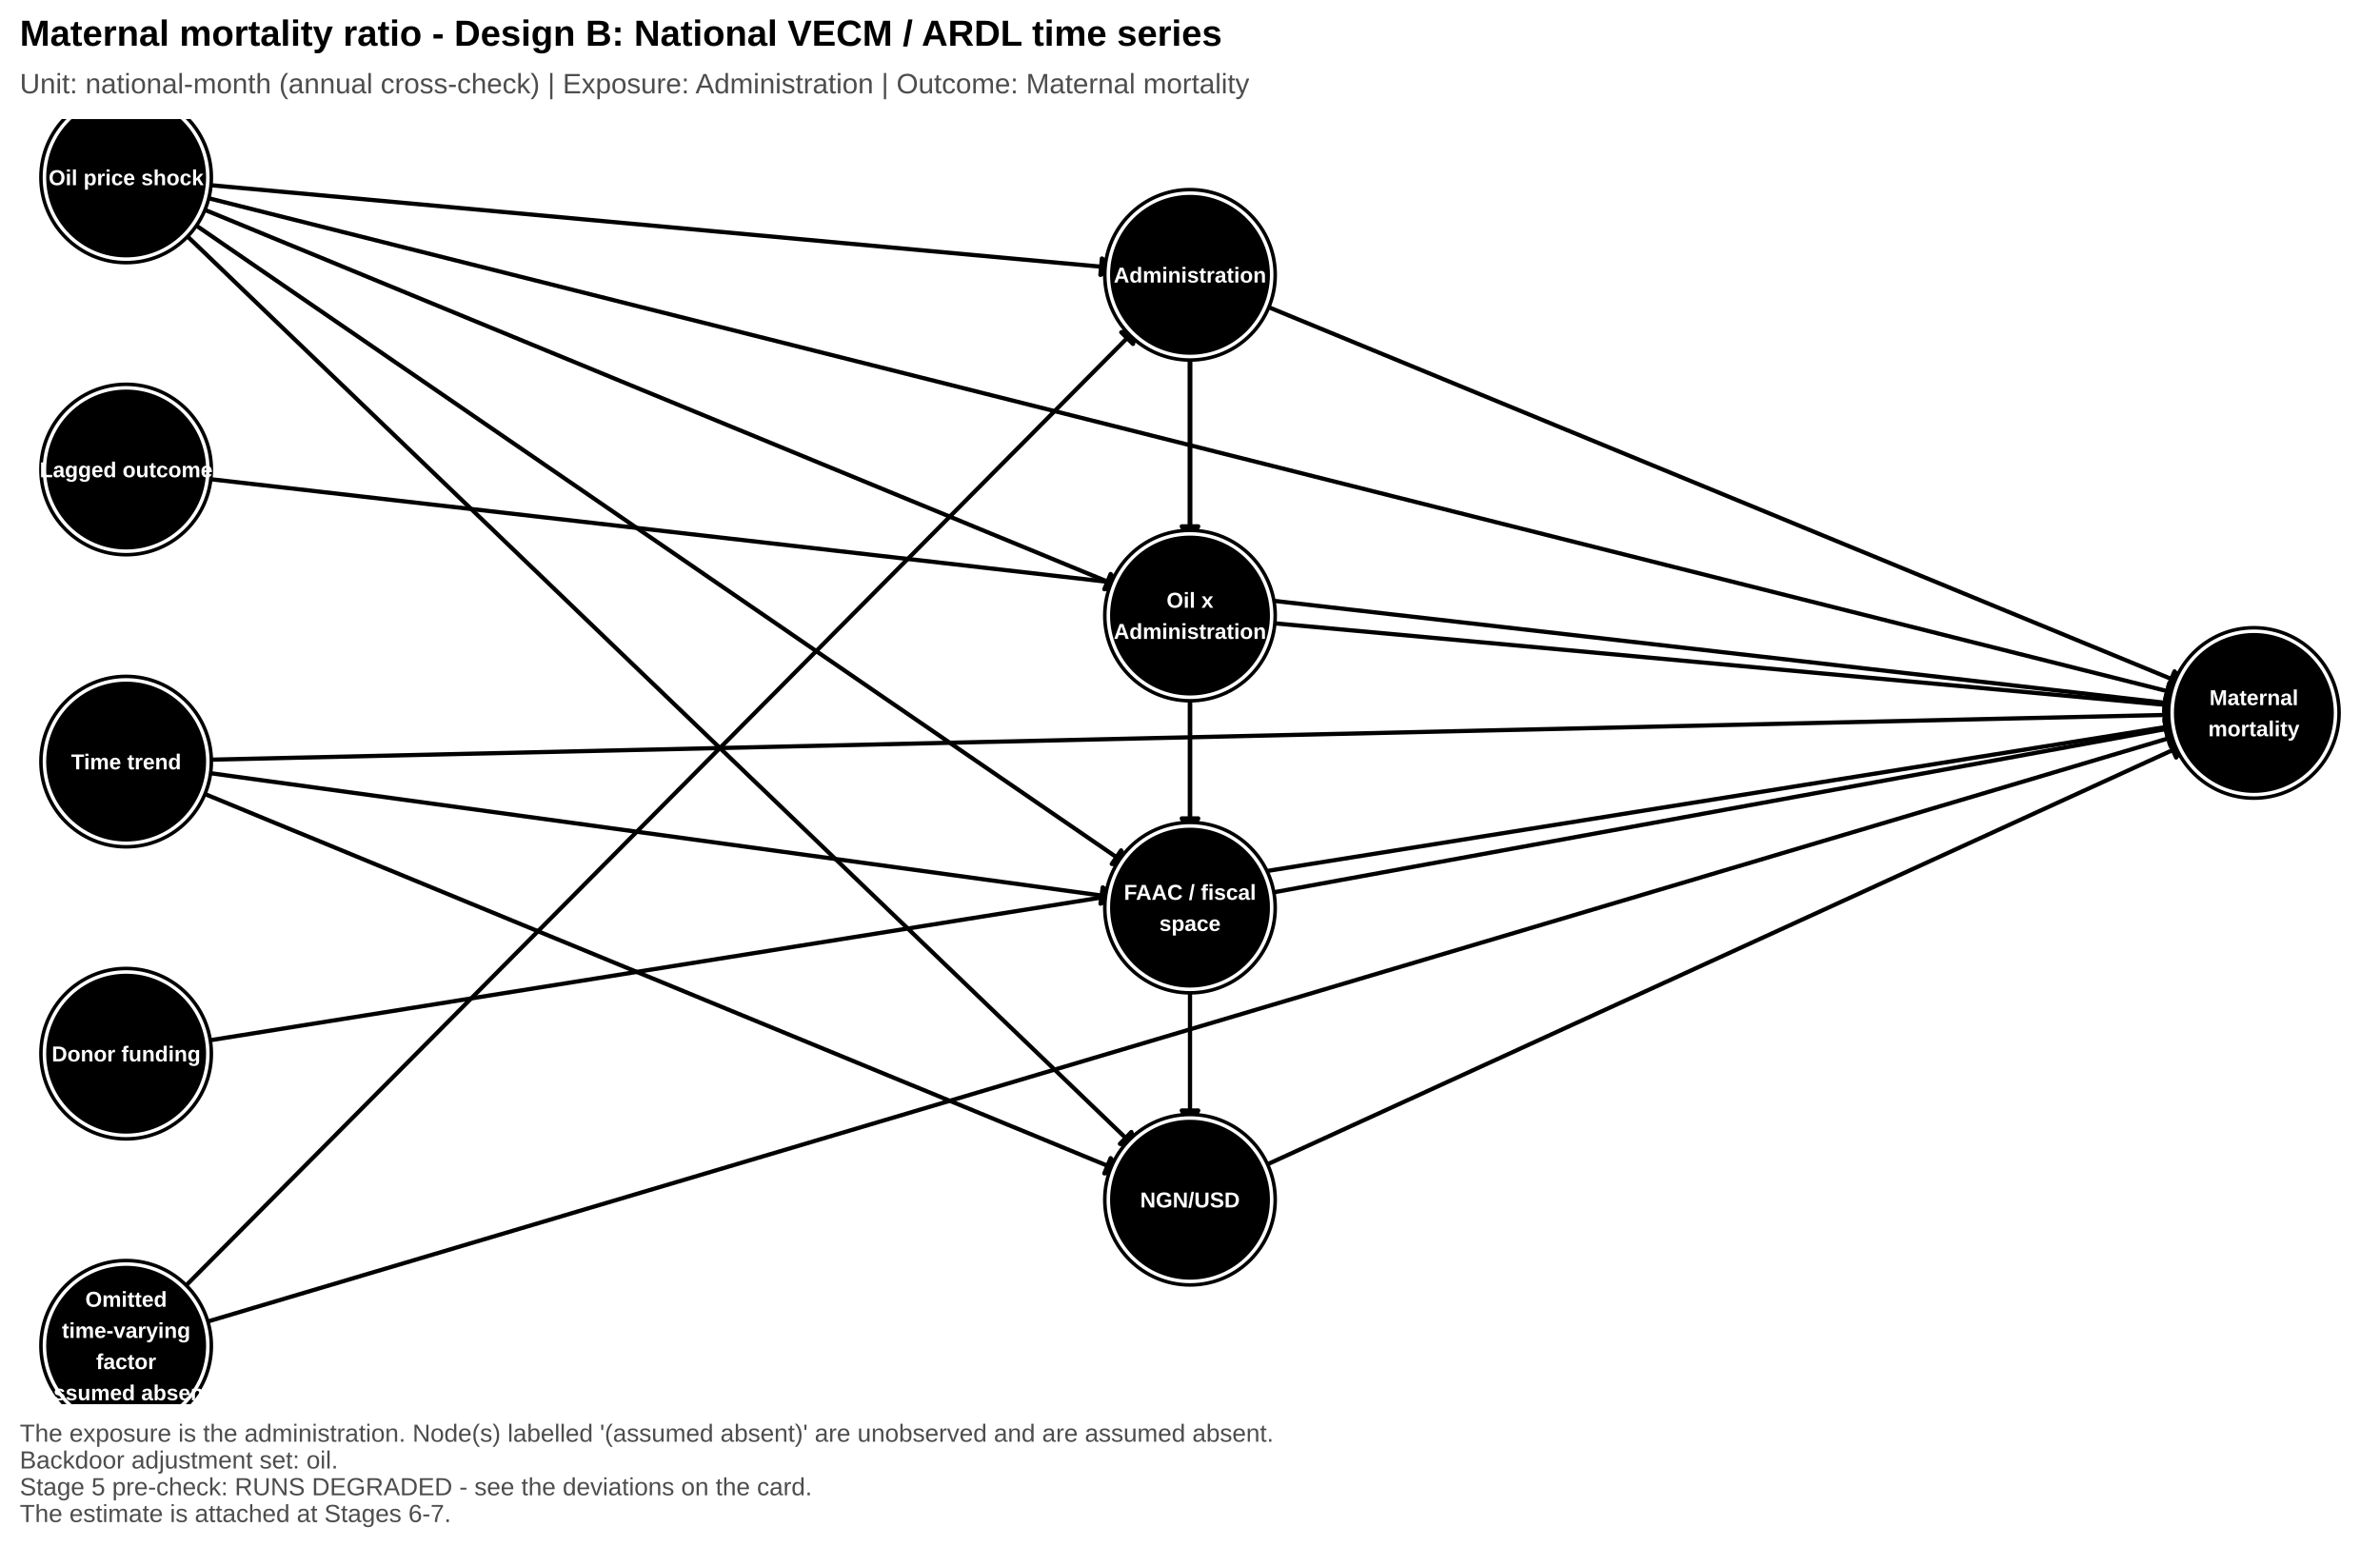
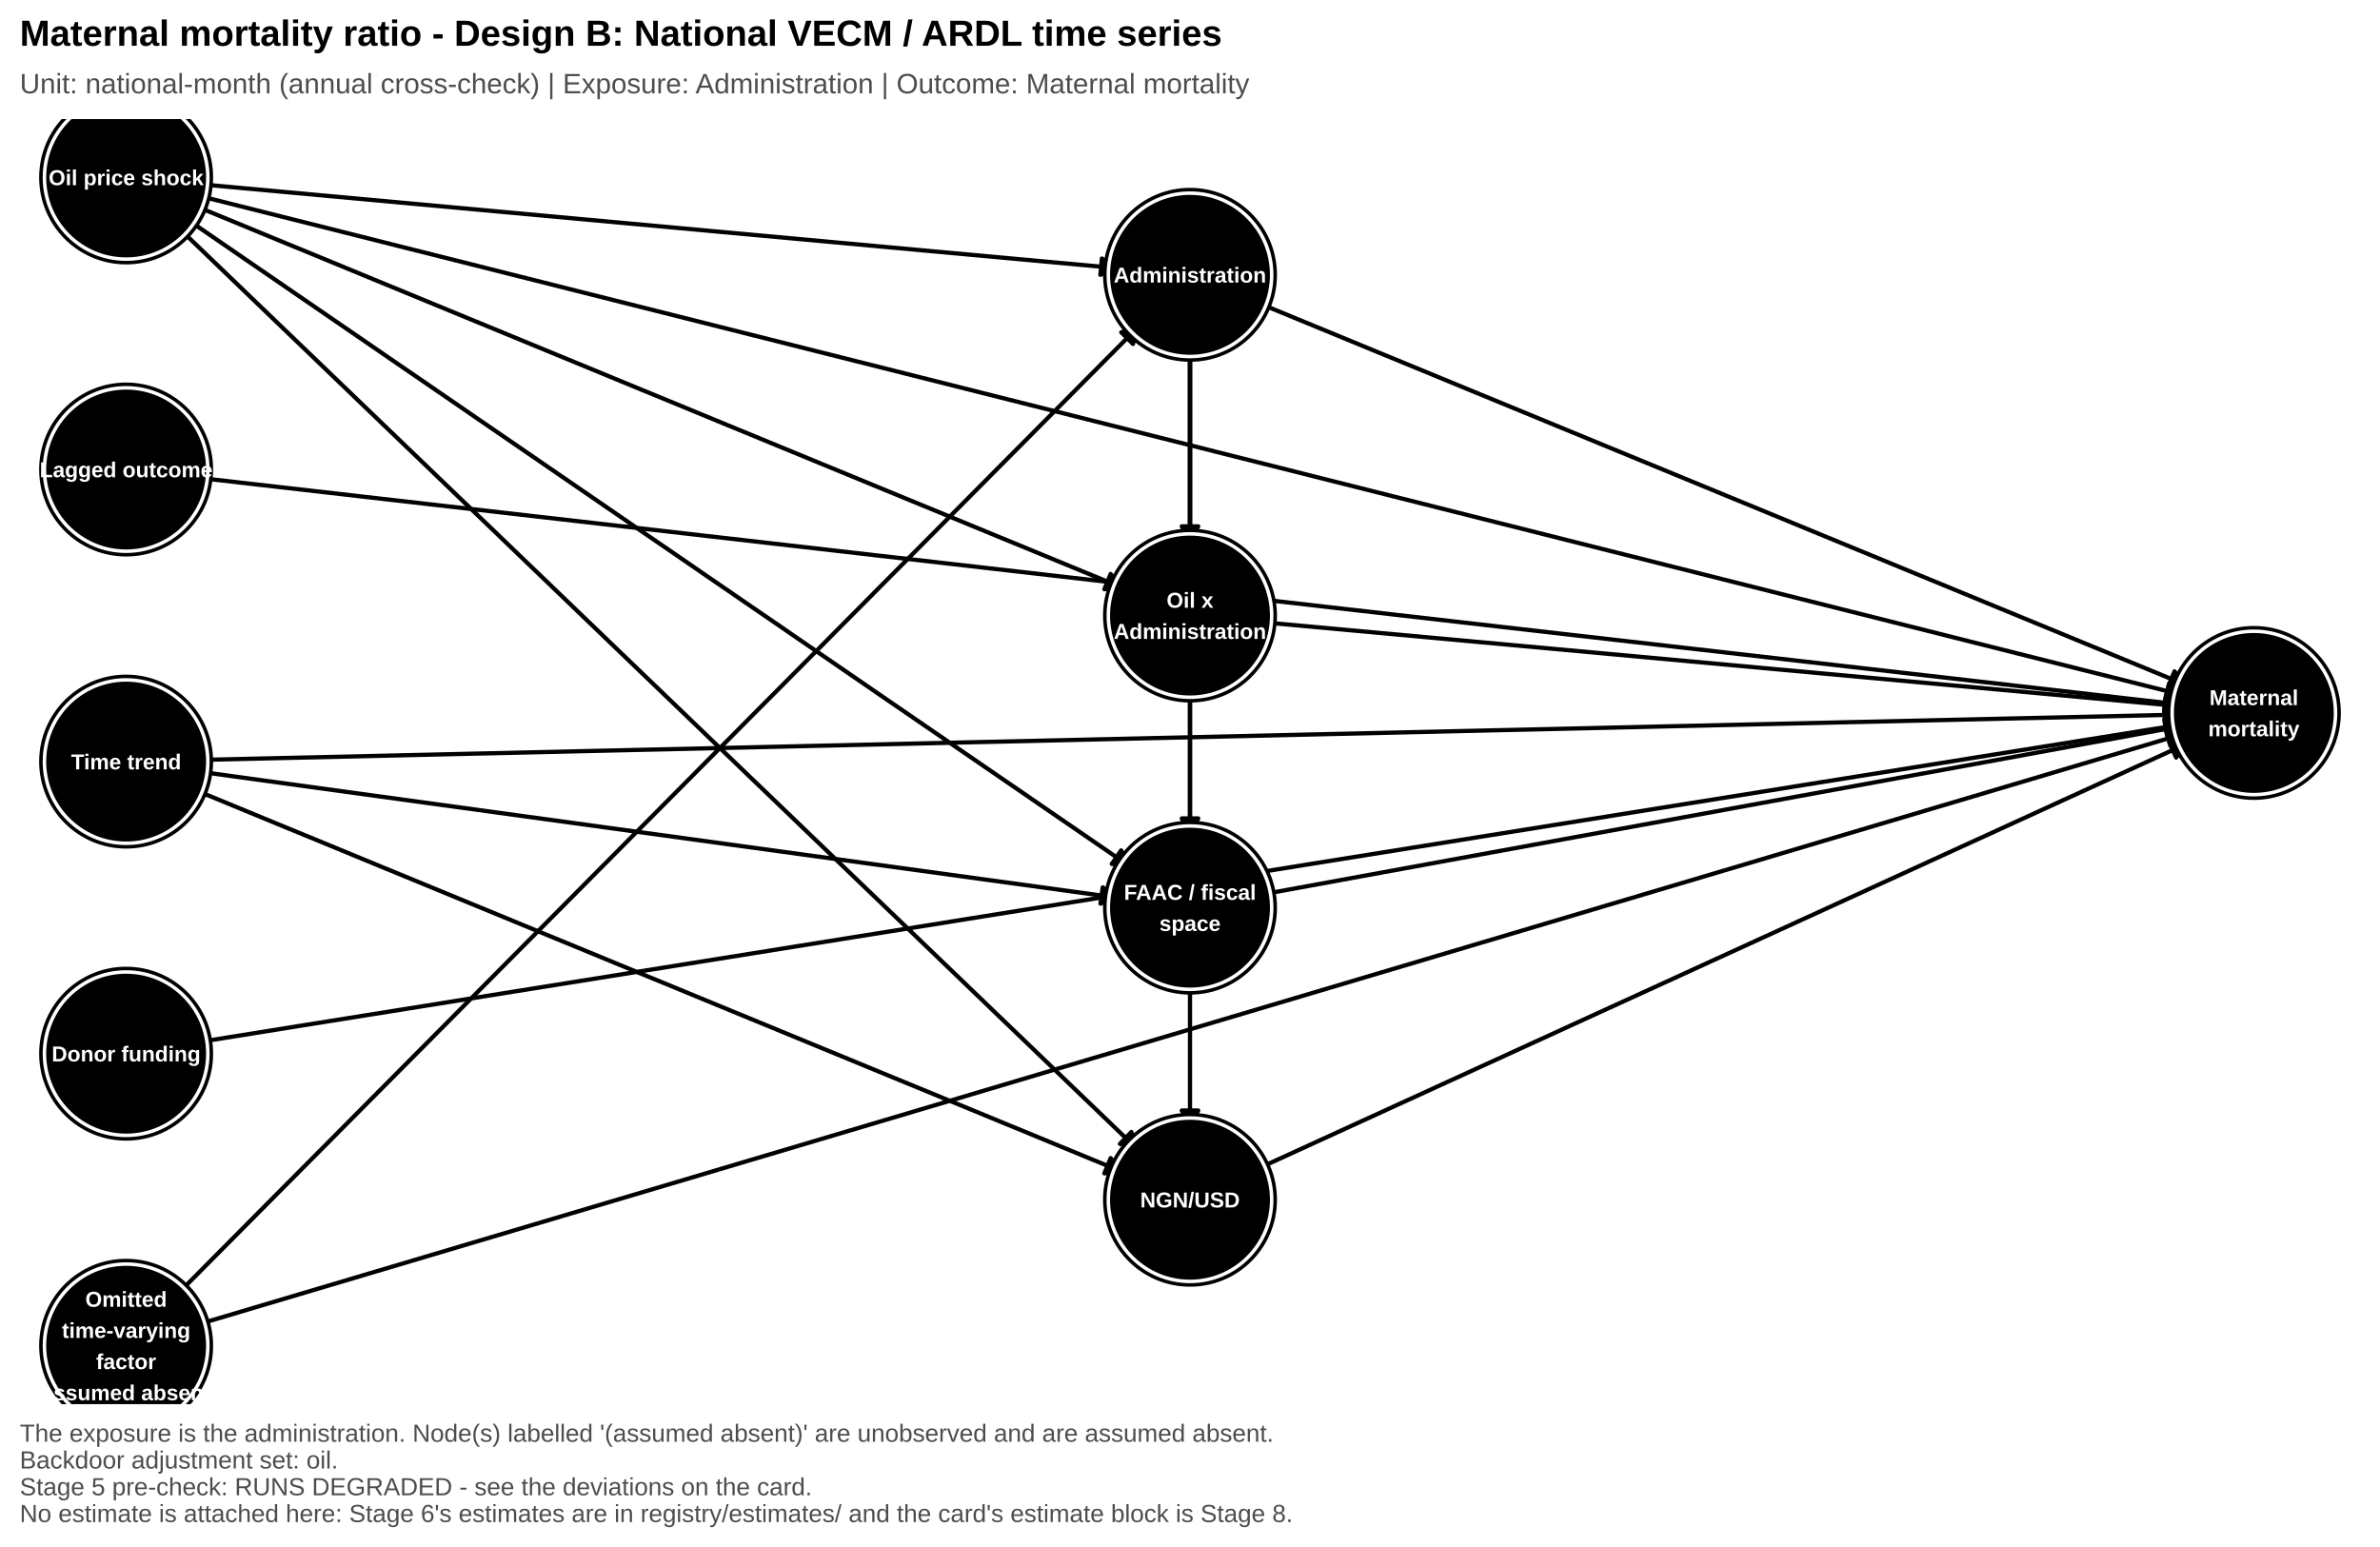
<svg xmlns="http://www.w3.org/2000/svg" width="720.00pt" height="468.00pt" viewBox="0 0 720.00 468.00">
  <g class="svglite">
    <defs>
      <style type="text/css">
    .svglite line, .svglite polyline, .svglite polygon, .svglite path, .svglite rect, .svglite circle {
      fill: none;
      stroke: #000000;
      stroke-linecap: round;
      stroke-linejoin: round;
      stroke-miterlimit: 10.00;
    }
    .svglite text {
      white-space: pre;
    }
    .svglite g.glyphgroup path {
      fill: inherit;
      stroke: none;
    }
  </style>
    </defs>
    <rect width="100%" height="100%" style="stroke: none; fill: #FFFFFF;" />
    <defs>
      <clipPath id="cpMC4wMHw3MjAuMDB8MC4wMHw0NjguMDA=">
        <rect x="0.00" y="0.00" width="720.00" height="468.00" />
      </clipPath>
    </defs>
    <g clip-path="url(#cpMC4wMHw3MjAuMDB8MC4wMHw0NjguMDA=)">
      <rect x="0.00" y="-0" width="720.00" height="468.00" style="stroke-width: 1.16; stroke: none; fill: #FFFFFF;" />
    </g>
    <defs>
      <clipPath id="cpNS45OHw3MTQuMDJ8MzYuMDF8NDI0Ljgw">
        <rect x="5.98" y="36.01" width="708.04" height="388.78" />
      </clipPath>
    </defs>
    <g clip-path="url(#cpNS45OHw3MTQuMDJ8MzYuMDF8NDI0Ljgw)">
      <polyline points="380.97,91.77 382.76,92.51 386.01,93.85 389.26,95.19 392.51,96.53 395.76,97.86 399.01,99.20 402.26,100.54 405.51,101.88 408.76,103.22 412.01,104.56 415.27,105.90 418.52,107.24 421.77,108.57 425.02,109.91 428.27,111.25 431.52,112.59 434.77,113.93 438.02,115.27 441.27,116.61 444.52,117.95 447.77,119.28 451.03,120.62 454.28,121.96 457.53,123.30 460.78,124.64 464.03,125.98 467.28,127.32 470.53,128.66 473.78,130.00 477.03,131.33 480.28,132.67 483.53,134.01 486.78,135.35 490.04,136.69 493.29,138.03 496.54,139.37 499.79,140.71 503.04,142.04 506.29,143.38 509.54,144.72 512.79,146.06 516.04,147.40 519.29,148.74 522.54,150.08 525.80,151.42 529.05,152.75 532.30,154.09 535.55,155.43 538.80,156.77 542.05,158.11 545.30,159.45 548.55,160.79 551.80,162.13 555.05,163.46 558.30,164.80 561.56,166.14 564.81,167.48 568.06,168.82 571.31,170.16 574.56,171.50 577.81,172.84 581.06,174.18 584.31,175.51 587.56,176.85 590.81,178.19 594.06,179.53 597.32,180.87 600.57,182.21 603.82,183.55 607.07,184.89 610.32,186.22 613.57,187.56 616.82,188.90 620.07,190.24 623.32,191.58 626.57,192.92 629.82,194.26 633.08,195.60 636.33,196.93 639.58,198.27 642.83,199.61 646.08,200.95 649.33,202.29 652.58,203.63 655.83,204.97 659.08,206.31 660.87,207.04 " style="stroke-width: 1.28; stroke-linecap: butt;" />
      <polygon points="655.93,207.70 660.87,207.04 657.83,203.10 " style="stroke-width: 1.28; stroke-linecap: butt; fill: #000000;" />
      <polyline points="360.00,105.81 360.00,106.34 360.00,108.28 360.00,110.21 360.00,112.14 360.00,114.08 360.00,116.01 360.00,117.95 360.00,119.88 360.00,121.81 360.00,123.75 360.00,125.68 360.00,127.62 360.00,129.55 360.00,131.48 360.00,133.42 360.00,135.35 360.00,137.28 360.00,139.22 360.00,141.15 360.00,143.09 360.00,145.02 360.00,146.95 360.00,148.89 360.00,150.82 360.00,152.75 360.00,154.69 360.00,156.62 360.00,158.56 360.00,160.49 360.00,162.42 360.00,164.36 360.00,166.29 360.00,168.22 360.00,170.16 360.00,172.09 360.00,174.03 360.00,175.96 360.00,177.89 360.00,179.83 360.00,181.76 360.00,183.70 360.00,185.63 360.00,187.56 360.00,189.50 360.00,191.43 360.00,193.36 360.00,195.30 360.00,197.23 360.00,199.17 360.00,201.10 360.00,203.03 360.00,204.97 360.00,206.90 360.00,208.83 360.00,210.77 360.00,212.70 360.00,214.64 360.00,216.57 360.00,218.50 360.00,220.44 360.00,222.37 360.00,224.31 360.00,226.24 360.00,228.17 360.00,230.11 360.00,232.04 360.00,233.97 360.00,235.91 360.00,237.84 360.00,239.78 360.00,241.71 360.00,243.64 360.00,245.58 360.00,247.51 360.00,249.44 360.00,251.38 360.00,251.91 " style="stroke-width: 1.28; stroke-linecap: butt;" />
      <polygon points="357.51,247.59 360.00,251.91 362.49,247.59 " style="stroke-width: 1.28; stroke-linecap: butt; fill: #000000;" />
      <polyline points="360.00,105.81 360.00,108.57 360.00,111.40 360.00,114.23 360.00,117.05 360.00,119.88 360.00,122.71 360.00,125.53 360.00,128.36 360.00,131.19 360.00,134.01 360.00,136.84 360.00,139.66 360.00,142.49 360.00,145.32 360.00,148.14 360.00,150.97 360.00,153.80 360.00,156.62 360.00,159.45 360.00,162.27 360.00,165.10 360.00,167.93 360.00,170.75 360.00,173.58 360.00,176.41 360.00,179.23 360.00,182.06 360.00,184.89 360.00,187.71 360.00,190.54 360.00,193.36 360.00,196.19 360.00,199.02 360.00,201.84 360.00,204.67 360.00,207.50 360.00,210.32 360.00,213.15 360.00,215.98 360.00,218.80 360.00,221.63 360.00,224.45 360.00,227.28 360.00,230.11 360.00,232.93 360.00,235.76 360.00,238.59 360.00,241.41 360.00,244.24 360.00,247.06 360.00,249.89 360.00,252.72 360.00,255.54 360.00,258.37 360.00,261.20 360.00,264.02 360.00,266.85 360.00,269.68 360.00,272.50 360.00,275.33 360.00,278.15 360.00,280.98 360.00,283.81 360.00,286.63 360.00,289.46 360.00,292.29 360.00,295.11 360.00,297.94 360.00,300.77 360.00,303.59 360.00,306.42 360.00,309.24 360.00,312.07 360.00,314.90 360.00,317.72 360.00,320.55 360.00,323.38 360.00,326.20 360.00,329.03 360.00,331.85 360.00,334.68 360.00,337.51 360.00,340.27 " style="stroke-width: 1.28; stroke-linecap: butt;" />
      <polygon points="357.51,335.95 360.00,340.27 362.49,335.95 " style="stroke-width: 1.28; stroke-linecap: butt; fill: #000000;" />
      <polyline points="360.00,105.81 360.00,106.05 360.00,107.09 360.00,108.13 360.00,109.17 360.00,110.21 360.00,111.25 360.00,112.29 360.00,113.33 360.00,114.38 360.00,115.42 360.00,116.46 360.00,117.50 360.00,118.54 360.00,119.58 360.00,120.62 360.00,121.66 360.00,122.71 360.00,123.75 360.00,124.79 360.00,125.83 360.00,126.87 360.00,127.91 360.00,128.95 360.00,130.00 360.00,131.04 360.00,132.08 360.00,133.12 360.00,134.16 360.00,135.20 360.00,136.24 360.00,137.28 360.00,138.33 360.00,139.37 360.00,140.41 360.00,141.45 360.00,142.49 360.00,143.53 360.00,144.57 360.00,145.61 360.00,146.66 360.00,147.70 360.00,148.74 360.00,149.78 360.00,150.82 360.00,151.86 360.00,152.90 360.00,153.94 360.00,154.99 360.00,156.03 360.00,157.07 360.00,158.11 360.00,159.15 360.00,160.19 360.00,161.23 360.00,162.27 360.00,163.32 360.00,163.55 " style="stroke-width: 1.28; stroke-linecap: butt;" />
      <polygon points="357.51,159.23 360.00,163.55 362.49,159.23 " style="stroke-width: 1.28; stroke-linecap: butt; fill: #000000;" />
      <polyline points="60.55,315.18 64.17,314.60 70.67,313.56 77.17,312.52 83.67,311.48 90.18,310.43 96.68,309.39 103.18,308.35 109.68,307.31 116.18,306.27 122.68,305.23 129.19,304.19 135.69,303.15 142.19,302.10 148.69,301.06 155.19,300.02 161.70,298.98 168.20,297.94 174.70,296.90 181.20,295.86 187.70,294.82 194.20,293.77 200.71,292.73 207.21,291.69 213.71,290.65 220.21,289.61 226.71,288.57 233.22,287.53 239.72,286.48 246.22,285.44 252.72,284.40 259.22,283.36 265.72,282.32 272.23,281.28 278.73,280.24 285.23,279.20 291.73,278.15 298.23,277.11 304.73,276.07 311.24,275.03 317.74,273.99 324.24,272.95 330.74,271.91 337.24,270.87 343.75,269.82 350.25,268.78 356.75,267.74 363.25,266.70 369.75,265.66 376.25,264.62 382.76,263.58 389.26,262.54 395.76,261.49 402.26,260.45 408.76,259.41 415.27,258.37 421.77,257.33 428.27,256.29 434.77,255.25 441.27,254.21 447.77,253.16 454.28,252.12 460.78,251.08 467.28,250.04 473.78,249.00 480.28,247.96 486.78,246.92 493.29,245.87 499.79,244.83 506.29,243.79 512.79,242.75 519.29,241.71 525.80,240.67 532.30,239.63 538.80,238.59 545.30,237.54 551.80,236.50 558.30,235.46 564.81,234.42 571.31,233.38 577.81,232.34 584.31,231.30 590.81,230.26 597.32,229.21 603.82,228.17 610.32,227.13 616.82,226.09 623.32,225.05 629.82,224.01 636.33,222.97 642.83,221.93 649.33,220.88 655.83,219.84 659.45,219.26 " style="stroke-width: 1.28; stroke-linecap: butt;" />
      <polygon points="655.58,222.41 659.45,219.26 654.79,217.49 " style="stroke-width: 1.28; stroke-linecap: butt; fill: #000000;" />
      <polyline points="382.31,270.50 382.76,270.42 386.01,269.82 389.26,269.23 392.51,268.63 395.76,268.04 399.01,267.44 402.26,266.85 405.51,266.25 408.76,265.66 412.01,265.06 415.27,264.47 418.52,263.87 421.77,263.28 425.02,262.68 428.27,262.09 431.52,261.49 434.77,260.90 438.02,260.30 441.27,259.71 444.52,259.11 447.77,258.52 451.03,257.92 454.28,257.33 457.53,256.73 460.78,256.14 464.03,255.54 467.28,254.95 470.53,254.35 473.78,253.76 477.03,253.16 480.28,252.57 483.53,251.97 486.78,251.38 490.04,250.78 493.29,250.19 496.54,249.59 499.79,249.00 503.04,248.40 506.29,247.81 509.54,247.21 512.79,246.62 516.04,246.02 519.29,245.43 522.54,244.83 525.80,244.24 529.05,243.64 532.30,243.05 535.55,242.45 538.80,241.86 542.05,241.26 545.30,240.67 548.55,240.07 551.80,239.48 555.05,238.88 558.30,238.29 561.56,237.69 564.81,237.10 568.06,236.50 571.31,235.91 574.56,235.31 577.81,234.72 581.06,234.12 584.31,233.53 587.56,232.93 590.81,232.34 594.06,231.74 597.32,231.15 600.57,230.55 603.82,229.96 607.07,229.36 610.32,228.77 613.57,228.17 616.82,227.58 620.07,226.98 623.32,226.39 626.57,225.79 629.82,225.20 633.08,224.60 636.33,224.01 639.58,223.41 642.83,222.82 646.08,222.22 649.33,221.63 652.58,221.03 655.83,220.44 659.08,219.84 659.53,219.76 " style="stroke-width: 1.28; stroke-linecap: butt;" />
      <polygon points="655.74,222.99 659.53,219.76 654.84,218.09 " style="stroke-width: 1.28; stroke-linecap: butt; fill: #000000;" />
      <polyline points="380.62,353.51 382.76,352.53 386.01,351.04 389.26,349.56 392.51,348.07 395.76,346.58 399.01,345.09 402.26,343.61 405.51,342.12 408.76,340.63 412.01,339.14 415.27,337.66 418.52,336.17 421.77,334.68 425.02,333.19 428.27,331.71 431.52,330.22 434.77,328.73 438.02,327.24 441.27,325.76 444.52,324.27 447.77,322.78 451.03,321.29 454.28,319.81 457.53,318.32 460.78,316.83 464.03,315.34 467.28,313.86 470.53,312.37 473.78,310.88 477.03,309.39 480.28,307.91 483.53,306.42 486.78,304.93 490.04,303.44 493.29,301.96 496.54,300.47 499.79,298.98 503.04,297.49 506.29,296.01 509.54,294.52 512.79,293.03 516.04,291.54 519.29,290.05 522.54,288.57 525.80,287.08 529.05,285.59 532.30,284.10 535.55,282.62 538.80,281.13 542.05,279.64 545.30,278.15 548.55,276.67 551.80,275.18 555.05,273.69 558.30,272.20 561.56,270.72 564.81,269.23 568.06,267.74 571.31,266.25 574.56,264.77 577.81,263.28 581.06,261.79 584.31,260.30 587.56,258.82 590.81,257.33 594.06,255.84 597.32,254.35 600.57,252.87 603.82,251.38 607.07,249.89 610.32,248.40 613.57,246.92 616.82,245.43 620.07,243.94 623.32,242.45 626.57,240.97 629.82,239.48 633.08,237.99 636.33,236.50 639.58,235.02 642.83,233.53 646.08,232.04 649.33,230.55 652.58,229.07 655.83,227.58 659.08,226.09 661.22,225.11 " style="stroke-width: 1.28; stroke-linecap: butt;" />
      <polygon points="658.33,229.17 661.22,225.11 656.26,224.64 " style="stroke-width: 1.28; stroke-linecap: butt; fill: #000000;" />
      <polyline points="60.69,144.62 64.17,145.02 70.67,145.76 77.17,146.51 83.67,147.25 90.18,147.99 96.68,148.74 103.18,149.48 109.68,150.23 116.18,150.97 122.68,151.71 129.19,152.46 135.69,153.20 142.19,153.94 148.69,154.69 155.19,155.43 161.70,156.18 168.20,156.92 174.70,157.66 181.20,158.41 187.70,159.15 194.20,159.89 200.71,160.64 207.21,161.38 213.71,162.13 220.21,162.87 226.71,163.61 233.22,164.36 239.72,165.10 246.22,165.84 252.72,166.59 259.22,167.33 265.72,168.08 272.23,168.82 278.73,169.56 285.23,170.31 291.73,171.05 298.23,171.80 304.73,172.54 311.24,173.28 317.74,174.03 324.24,174.77 330.74,175.51 337.24,176.26 343.75,177.00 350.25,177.75 356.75,178.49 363.25,179.23 369.75,179.98 376.25,180.72 382.76,181.46 389.26,182.21 395.76,182.95 402.26,183.70 408.76,184.44 415.27,185.18 421.77,185.93 428.27,186.67 434.77,187.41 441.27,188.16 447.77,188.90 454.28,189.65 460.78,190.39 467.28,191.13 473.78,191.88 480.28,192.62 486.78,193.36 493.29,194.11 499.79,194.85 506.29,195.60 512.79,196.34 519.29,197.08 525.80,197.83 532.30,198.57 538.80,199.31 545.30,200.06 551.80,200.80 558.30,201.55 564.81,202.29 571.31,203.03 577.81,203.78 584.31,204.52 590.81,205.26 597.32,206.01 603.82,206.75 610.32,207.50 616.82,208.24 623.32,208.98 629.82,209.73 636.33,210.47 642.83,211.22 649.33,211.96 655.83,212.70 659.31,213.10 " style="stroke-width: 1.28; stroke-linecap: butt;" />
      <polygon points="654.74,215.08 659.31,213.10 655.31,210.14 " style="stroke-width: 1.28; stroke-linecap: butt; fill: #000000;" />
      <polyline points="60.15,59.22 64.17,60.23 70.67,61.87 77.17,63.50 83.67,65.14 90.18,66.77 96.68,68.41 103.18,70.05 109.68,71.68 116.18,73.32 122.68,74.96 129.19,76.59 135.69,78.23 142.19,79.86 148.69,81.50 155.19,83.14 161.70,84.77 168.20,86.41 174.70,88.05 181.20,89.68 187.70,91.32 194.20,92.96 200.71,94.59 207.21,96.23 213.71,97.86 220.21,99.50 226.71,101.14 233.22,102.77 239.72,104.41 246.22,106.05 252.72,107.68 259.22,109.32 265.72,110.95 272.23,112.59 278.73,114.23 285.23,115.86 291.73,117.50 298.23,119.14 304.73,120.77 311.24,122.41 317.74,124.04 324.24,125.68 330.74,127.32 337.24,128.95 343.75,130.59 350.25,132.23 356.75,133.86 363.25,135.50 369.75,137.14 376.25,138.77 382.76,140.41 389.26,142.04 395.76,143.68 402.26,145.32 408.76,146.95 415.27,148.59 421.77,150.23 428.27,151.86 434.77,153.50 441.27,155.13 447.77,156.77 454.28,158.41 460.78,160.04 467.28,161.68 473.78,163.32 480.28,164.95 486.78,166.59 493.29,168.22 499.79,169.86 506.29,171.50 512.79,173.13 519.29,174.77 525.80,176.41 532.30,178.04 538.80,179.68 545.30,181.32 551.80,182.95 558.30,184.59 564.81,186.22 571.31,187.86 577.81,189.50 584.31,191.13 590.81,192.77 597.32,194.41 603.82,196.04 610.32,197.68 616.82,199.31 623.32,200.95 629.82,202.59 636.33,204.22 642.83,205.86 649.33,207.50 655.83,209.13 659.85,210.14 " style="stroke-width: 1.28; stroke-linecap: butt;" />
      <polygon points="655.06,211.51 659.85,210.14 656.27,206.67 " style="stroke-width: 1.28; stroke-linecap: butt; fill: #000000;" />
      <polyline points="60.74,55.75 60.92,55.77 64.17,56.06 67.42,56.36 70.67,56.66 73.92,56.96 77.17,57.25 80.42,57.55 83.67,57.85 86.92,58.15 90.18,58.44 93.43,58.74 96.68,59.04 99.93,59.34 103.18,59.63 106.43,59.93 109.68,60.23 112.93,60.53 116.18,60.82 119.43,61.12 122.68,61.42 125.94,61.72 129.19,62.01 132.44,62.31 135.69,62.61 138.94,62.91 142.19,63.20 145.44,63.50 148.69,63.80 151.94,64.10 155.19,64.39 158.44,64.69 161.70,64.99 164.95,65.29 168.20,65.58 171.45,65.88 174.70,66.18 177.95,66.48 181.20,66.77 184.45,67.07 187.70,67.37 190.95,67.67 194.20,67.96 197.46,68.26 200.71,68.56 203.96,68.86 207.21,69.15 210.46,69.45 213.71,69.75 216.96,70.05 220.21,70.34 223.46,70.64 226.71,70.94 229.96,71.24 233.22,71.53 236.47,71.83 239.72,72.13 242.97,72.43 246.22,72.72 249.47,73.02 252.72,73.32 255.97,73.62 259.22,73.91 262.47,74.21 265.72,74.51 268.97,74.81 272.23,75.10 275.48,75.40 278.73,75.70 281.98,76.00 285.23,76.29 288.48,76.59 291.73,76.89 294.98,77.19 298.23,77.48 301.48,77.78 304.73,78.08 307.99,78.38 311.24,78.67 314.49,78.97 317.74,79.27 320.99,79.57 324.24,79.86 327.49,80.16 330.74,80.46 333.99,80.76 337.24,81.05 337.42,81.07 " style="stroke-width: 1.28; stroke-linecap: butt;" />
      <polygon points="332.89,83.16 337.42,81.07 333.35,78.20 " style="stroke-width: 1.28; stroke-linecap: butt; fill: #000000;" />
      <polyline points="56.86,66.52 57.67,67.07 60.92,69.30 64.17,71.53 67.42,73.77 70.67,76.00 73.92,78.23 77.17,80.46 80.42,82.69 83.67,84.92 86.92,87.15 90.18,89.39 93.43,91.62 96.68,93.85 99.93,96.08 103.18,98.31 106.43,100.54 109.68,102.77 112.93,105.00 116.18,107.24 119.43,109.47 122.68,111.70 125.94,113.93 129.19,116.16 132.44,118.39 135.69,120.62 138.94,122.85 142.19,125.09 145.44,127.32 148.69,129.55 151.94,131.78 155.19,134.01 158.44,136.24 161.70,138.47 164.95,140.71 168.20,142.94 171.45,145.17 174.70,147.40 177.95,149.63 181.20,151.86 184.45,154.09 187.70,156.32 190.95,158.56 194.20,160.79 197.46,163.02 200.71,165.25 203.96,167.48 207.21,169.71 210.46,171.94 213.71,174.18 216.96,176.41 220.21,178.64 223.46,180.87 226.71,183.10 229.96,185.33 233.22,187.56 236.47,189.79 239.72,192.03 242.97,194.26 246.22,196.49 249.47,198.72 252.72,200.95 255.97,203.18 259.22,205.41 262.47,207.64 265.72,209.88 268.97,212.11 272.23,214.34 275.48,216.57 278.73,218.80 281.98,221.03 285.23,223.26 288.48,225.50 291.73,227.73 294.98,229.96 298.23,232.19 301.48,234.42 304.73,236.65 307.99,238.88 311.24,241.11 314.49,243.35 317.74,245.58 320.99,247.81 324.24,250.04 327.49,252.27 330.74,254.50 333.99,256.73 337.24,258.97 340.49,261.20 341.30,261.75 " style="stroke-width: 1.28; stroke-linecap: butt;" />
      <polygon points="336.34,261.36 341.30,261.75 339.16,257.26 " style="stroke-width: 1.28; stroke-linecap: butt; fill: #000000;" />
      <polyline points="54.51,69.40 57.67,72.43 60.92,75.55 64.17,78.67 67.42,81.80 70.67,84.92 73.92,88.05 77.17,91.17 80.42,94.29 83.67,97.42 86.92,100.54 90.18,103.67 93.43,106.79 96.68,109.91 99.93,113.04 103.18,116.16 106.43,119.28 109.68,122.41 112.93,125.53 116.18,128.66 119.43,131.78 122.68,134.90 125.94,138.03 129.19,141.15 132.44,144.28 135.69,147.40 138.94,150.52 142.19,153.65 145.44,156.77 148.69,159.89 151.94,163.02 155.19,166.14 158.44,169.27 161.70,172.39 164.95,175.51 168.20,178.64 171.45,181.76 174.70,184.89 177.95,188.01 181.20,191.13 184.45,194.26 187.70,197.38 190.95,200.50 194.20,203.63 197.46,206.75 200.71,209.88 203.96,213.00 207.21,216.12 210.46,219.25 213.71,222.37 216.96,225.50 220.21,228.62 223.46,231.74 226.71,234.87 229.96,237.99 233.22,241.11 236.47,244.24 239.72,247.36 242.97,250.49 246.22,253.61 249.47,256.73 252.72,259.86 255.97,262.98 259.22,266.11 262.47,269.23 265.72,272.35 268.97,275.48 272.23,278.60 275.48,281.72 278.73,284.85 281.98,287.97 285.23,291.10 288.48,294.22 291.73,297.34 294.98,300.47 298.23,303.59 301.48,306.72 304.73,309.84 307.99,312.96 311.24,316.09 314.49,319.21 317.74,322.33 320.99,325.46 324.24,328.58 327.49,331.71 330.74,334.83 333.99,337.95 337.24,341.08 340.49,344.20 343.65,347.23 " style="stroke-width: 1.28; stroke-linecap: butt;" />
      <polygon points="338.81,346.04 343.65,347.23 342.26,342.45 " style="stroke-width: 1.28; stroke-linecap: butt; fill: #000000;" />
      <polyline points="59.13,62.32 60.92,63.06 64.17,64.39 67.42,65.73 70.67,67.07 73.92,68.41 77.17,69.75 80.42,71.09 83.67,72.43 86.92,73.77 90.18,75.10 93.43,76.44 96.68,77.78 99.93,79.12 103.18,80.46 106.43,81.80 109.68,83.14 112.93,84.48 116.18,85.81 119.43,87.15 122.68,88.49 125.94,89.83 129.19,91.17 132.44,92.51 135.69,93.85 138.94,95.19 142.19,96.53 145.44,97.86 148.69,99.20 151.94,100.54 155.19,101.88 158.44,103.22 161.70,104.56 164.95,105.90 168.20,107.24 171.45,108.57 174.70,109.91 177.95,111.25 181.20,112.59 184.45,113.93 187.70,115.27 190.95,116.61 194.20,117.95 197.46,119.28 200.71,120.62 203.96,121.96 207.21,123.30 210.46,124.64 213.71,125.98 216.96,127.32 220.21,128.66 223.46,130.00 226.71,131.33 229.96,132.67 233.22,134.01 236.47,135.35 239.72,136.69 242.97,138.03 246.22,139.37 249.47,140.71 252.72,142.04 255.97,143.38 259.22,144.72 262.47,146.06 265.72,147.40 268.97,148.74 272.23,150.08 275.48,151.42 278.73,152.75 281.98,154.09 285.23,155.43 288.48,156.77 291.73,158.11 294.98,159.45 298.23,160.79 301.48,162.13 304.73,163.46 307.99,164.80 311.24,166.14 314.49,167.48 317.74,168.82 320.99,170.16 324.24,171.50 327.49,172.84 330.74,174.18 333.99,175.51 337.24,176.85 339.03,177.59 " style="stroke-width: 1.28; stroke-linecap: butt;" />
      <polygon points="334.09,178.25 339.03,177.59 335.99,173.64 " style="stroke-width: 1.28; stroke-linecap: butt; fill: #000000;" />
      <polyline points="382.58,188.29 382.76,188.31 386.01,188.60 389.26,188.90 392.51,189.20 395.76,189.50 399.01,189.79 402.26,190.09 405.51,190.39 408.76,190.69 412.01,190.98 415.27,191.28 418.52,191.58 421.77,191.88 425.02,192.17 428.27,192.47 431.52,192.77 434.77,193.07 438.02,193.36 441.27,193.66 444.52,193.96 447.77,194.26 451.03,194.55 454.28,194.85 457.53,195.15 460.78,195.45 464.03,195.74 467.28,196.04 470.53,196.34 473.78,196.64 477.03,196.93 480.28,197.23 483.53,197.53 486.78,197.83 490.04,198.12 493.29,198.42 496.54,198.72 499.79,199.02 503.04,199.31 506.29,199.61 509.54,199.91 512.79,200.21 516.04,200.50 519.29,200.80 522.54,201.10 525.80,201.40 529.05,201.69 532.30,201.99 535.55,202.29 538.80,202.59 542.05,202.88 545.30,203.18 548.55,203.48 551.80,203.78 555.05,204.07 558.30,204.37 561.56,204.67 564.81,204.97 568.06,205.26 571.31,205.56 574.56,205.86 577.81,206.16 581.06,206.45 584.31,206.75 587.56,207.05 590.81,207.35 594.06,207.64 597.32,207.94 600.57,208.24 603.82,208.54 607.07,208.83 610.32,209.13 613.57,209.43 616.82,209.73 620.07,210.03 623.32,210.32 626.57,210.62 629.82,210.92 633.08,211.22 636.33,211.51 639.58,211.81 642.83,212.11 646.08,212.41 649.33,212.70 652.58,213.00 655.83,213.30 659.08,213.60 659.26,213.61 " style="stroke-width: 1.28; stroke-linecap: butt;" />
      <polygon points="654.73,215.70 659.26,213.61 655.19,210.74 " style="stroke-width: 1.28; stroke-linecap: butt; fill: #000000;" />
      <polyline points="60.83,229.89 64.17,229.81 70.67,229.66 77.17,229.51 83.67,229.36 90.18,229.21 96.68,229.07 103.18,228.92 109.68,228.77 116.18,228.62 122.68,228.47 129.19,228.32 135.69,228.17 142.19,228.02 148.69,227.88 155.19,227.73 161.70,227.58 168.20,227.43 174.70,227.28 181.20,227.13 187.70,226.98 194.20,226.83 200.71,226.69 207.21,226.54 213.71,226.39 220.21,226.24 226.71,226.09 233.22,225.94 239.72,225.79 246.22,225.64 252.72,225.50 259.22,225.35 265.72,225.20 272.23,225.05 278.73,224.90 285.23,224.75 291.73,224.60 298.23,224.45 304.73,224.31 311.24,224.16 317.74,224.01 324.24,223.86 330.74,223.71 337.24,223.56 343.75,223.41 350.25,223.26 356.75,223.12 363.25,222.97 369.75,222.82 376.25,222.67 382.76,222.52 389.26,222.37 395.76,222.22 402.26,222.07 408.76,221.93 415.27,221.78 421.77,221.63 428.27,221.48 434.77,221.33 441.27,221.18 447.77,221.03 454.28,220.88 460.78,220.74 467.28,220.59 473.78,220.44 480.28,220.29 486.78,220.14 493.29,219.99 499.79,219.84 506.29,219.69 512.79,219.55 519.29,219.40 525.80,219.25 532.30,219.10 538.80,218.95 545.30,218.80 551.80,218.65 558.30,218.50 564.81,218.36 571.31,218.21 577.81,218.06 584.31,217.91 590.81,217.76 597.32,217.61 603.82,217.46 610.32,217.31 616.82,217.17 623.32,217.02 629.82,216.87 636.33,216.72 642.83,216.57 649.33,216.42 655.83,216.27 659.17,216.20 " style="stroke-width: 1.28; stroke-linecap: butt;" />
      <polygon points="654.91,218.79 659.17,216.20 654.80,213.81 " style="stroke-width: 1.28; stroke-linecap: butt; fill: #000000;" />
      <polyline points="60.63,233.49 60.92,233.53 64.17,233.97 67.42,234.42 70.67,234.87 73.92,235.31 77.17,235.76 80.42,236.21 83.67,236.65 86.92,237.10 90.18,237.54 93.43,237.99 96.68,238.44 99.93,238.88 103.18,239.33 106.43,239.78 109.68,240.22 112.93,240.67 116.18,241.11 119.43,241.56 122.68,242.01 125.94,242.45 129.19,242.90 132.44,243.35 135.69,243.79 138.94,244.24 142.19,244.68 145.44,245.13 148.69,245.58 151.94,246.02 155.19,246.47 158.44,246.92 161.70,247.36 164.95,247.81 168.20,248.25 171.45,248.70 174.70,249.15 177.95,249.59 181.20,250.04 184.45,250.49 187.70,250.93 190.95,251.38 194.20,251.83 197.46,252.27 200.71,252.72 203.96,253.16 207.21,253.61 210.46,254.06 213.71,254.50 216.96,254.95 220.21,255.40 223.46,255.84 226.71,256.29 229.96,256.73 233.22,257.18 236.47,257.63 239.72,258.07 242.97,258.52 246.22,258.97 249.47,259.41 252.72,259.86 255.97,260.30 259.22,260.75 262.47,261.20 265.72,261.64 268.97,262.09 272.23,262.54 275.48,262.98 278.73,263.43 281.98,263.87 285.23,264.32 288.48,264.77 291.73,265.21 294.98,265.66 298.23,266.11 301.48,266.55 304.73,267.00 307.99,267.44 311.24,267.89 314.49,268.34 317.74,268.78 320.99,269.23 324.24,269.68 327.49,270.12 330.74,270.57 333.99,271.01 337.24,271.46 337.53,271.50 " style="stroke-width: 1.28; stroke-linecap: butt;" />
      <polygon points="332.92,273.38 337.53,271.50 333.60,268.45 " style="stroke-width: 1.28; stroke-linecap: butt; fill: #000000;" />
      <polyline points="59.13,239.04 60.92,239.78 64.17,241.11 67.42,242.45 70.67,243.79 73.92,245.13 77.17,246.47 80.42,247.81 83.67,249.15 86.92,250.49 90.18,251.83 93.43,253.16 96.68,254.50 99.93,255.84 103.18,257.18 106.43,258.52 109.68,259.86 112.93,261.20 116.18,262.54 119.43,263.87 122.68,265.21 125.94,266.55 129.19,267.89 132.44,269.23 135.69,270.57 138.94,271.91 142.19,273.25 145.44,274.58 148.69,275.92 151.94,277.26 155.19,278.60 158.44,279.94 161.70,281.28 164.95,282.62 168.20,283.96 171.45,285.29 174.70,286.63 177.95,287.97 181.20,289.31 184.45,290.65 187.70,291.99 190.95,293.33 194.20,294.67 197.46,296.01 200.71,297.34 203.96,298.68 207.21,300.02 210.46,301.36 213.71,302.70 216.96,304.04 220.21,305.38 223.46,306.72 226.71,308.05 229.96,309.39 233.22,310.73 236.47,312.07 239.72,313.41 242.97,314.75 246.22,316.09 249.47,317.43 252.72,318.76 255.97,320.10 259.22,321.44 262.47,322.78 265.72,324.12 268.97,325.46 272.23,326.80 275.48,328.14 278.73,329.47 281.98,330.81 285.23,332.15 288.48,333.49 291.73,334.83 294.98,336.17 298.23,337.51 301.48,338.85 304.73,340.19 307.99,341.52 311.24,342.86 314.49,344.20 317.74,345.54 320.99,346.88 324.24,348.22 327.49,349.56 330.74,350.90 333.99,352.23 337.24,353.57 339.03,354.31 " style="stroke-width: 1.28; stroke-linecap: butt;" />
      <polygon points="334.09,354.97 339.03,354.31 335.99,350.36 " style="stroke-width: 1.28; stroke-linecap: butt; fill: #000000;" />
      <polyline points="59.90,400.66 64.17,399.39 70.67,397.46 77.17,395.52 83.67,393.59 90.18,391.65 96.68,389.72 103.18,387.79 109.68,385.85 116.18,383.92 122.68,381.99 129.19,380.05 135.69,378.12 142.19,376.18 148.69,374.25 155.19,372.32 161.70,370.38 168.20,368.45 174.70,366.51 181.20,364.58 187.70,362.65 194.20,360.71 200.71,358.78 207.21,356.85 213.71,354.91 220.21,352.98 226.71,351.04 233.22,349.11 239.72,347.18 246.22,345.24 252.72,343.31 259.22,341.38 265.72,339.44 272.23,337.51 278.73,335.57 285.23,333.64 291.73,331.71 298.23,329.77 304.73,327.84 311.24,325.90 317.74,323.97 324.24,322.04 330.74,320.10 337.24,318.17 343.75,316.24 350.25,314.30 356.75,312.37 363.25,310.43 369.75,308.50 376.25,306.57 382.76,304.63 389.26,302.70 395.76,300.77 402.26,298.83 408.76,296.90 415.27,294.96 421.77,293.03 428.27,291.10 434.77,289.16 441.27,287.23 447.77,285.29 454.28,283.36 460.78,281.43 467.28,279.49 473.78,277.56 480.28,275.63 486.78,273.69 493.29,271.76 499.79,269.82 506.29,267.89 512.79,265.96 519.29,264.02 525.80,262.09 532.30,260.16 538.80,258.22 545.30,256.29 551.80,254.35 558.30,252.42 564.81,250.49 571.31,248.55 577.81,246.62 584.31,244.68 590.81,242.75 597.32,240.82 603.82,238.88 610.32,236.95 616.82,235.02 623.32,233.08 629.82,231.15 636.33,229.21 642.83,227.28 649.33,225.35 655.83,223.41 660.10,222.14 " style="stroke-width: 1.28; stroke-linecap: butt;" />
      <polygon points="656.68,225.76 660.10,222.14 655.26,220.99 " style="stroke-width: 1.28; stroke-linecap: butt; fill: #000000;" />
      <polyline points="54.14,391.04 54.42,390.76 57.67,387.49 60.92,384.22 64.17,380.94 67.42,377.67 70.67,374.40 73.92,371.13 77.17,367.85 80.42,364.58 83.67,361.31 86.92,358.04 90.18,354.76 93.43,351.49 96.68,348.22 99.93,344.95 103.18,341.67 106.43,338.40 109.68,335.13 112.93,331.85 116.18,328.58 119.43,325.31 122.68,322.04 125.94,318.76 129.19,315.49 132.44,312.22 135.69,308.95 138.94,305.67 142.19,302.40 145.44,299.13 148.69,295.86 151.94,292.58 155.19,289.31 158.44,286.04 161.70,282.77 164.95,279.49 168.20,276.22 171.45,272.95 174.70,269.68 177.95,266.40 181.20,263.13 184.45,259.86 187.70,256.59 190.95,253.31 194.20,250.04 197.46,246.77 200.71,243.49 203.96,240.22 207.21,236.95 210.46,233.68 213.71,230.40 216.96,227.13 220.21,223.86 223.46,220.59 226.71,217.31 229.96,214.04 233.22,210.77 236.47,207.50 239.72,204.22 242.97,200.95 246.22,197.68 249.47,194.41 252.72,191.13 255.97,187.86 259.22,184.59 262.47,181.32 265.72,178.04 268.97,174.77 272.23,171.50 275.48,168.22 278.73,164.95 281.98,161.68 285.23,158.41 288.48,155.13 291.73,151.86 294.98,148.59 298.23,145.32 301.48,142.04 304.73,138.77 307.99,135.50 311.24,132.23 314.49,128.95 317.74,125.68 320.99,122.41 324.24,119.14 327.49,115.86 330.74,112.59 333.99,109.32 337.24,106.05 340.49,102.77 343.75,99.50 344.02,99.23 " style="stroke-width: 1.28; stroke-linecap: butt;" />
      <polygon points="342.75,104.04 344.02,99.23 339.21,100.53 " style="stroke-width: 1.28; stroke-linecap: butt; fill: #000000;" />
      <circle cx="681.84" cy="215.68" r="25.96" style="stroke-width: 0.71; fill: #000000;" />
      <circle cx="360.00" cy="83.14" r="25.96" style="stroke-width: 0.71; fill: #000000;" />
      <circle cx="38.16" cy="318.76" r="25.96" style="stroke-width: 0.71; fill: #000000;" />
      <circle cx="360.00" cy="274.58" r="25.96" style="stroke-width: 0.71; fill: #000000;" />
      <circle cx="360.00" cy="362.94" r="25.96" style="stroke-width: 0.71; fill: #000000;" />
      <circle cx="38.16" cy="142.04" r="25.96" style="stroke-width: 0.71; fill: #000000;" />
      <circle cx="38.16" cy="53.68" r="25.96" style="stroke-width: 0.71; fill: #000000;" />
      <circle cx="360.00" cy="186.22" r="25.96" style="stroke-width: 0.71; fill: #000000;" />
      <circle cx="38.16" cy="230.40" r="25.96" style="stroke-width: 0.71; fill: #000000;" />
      <circle cx="38.16" cy="407.12" r="25.96" style="stroke-width: 0.71; fill: #000000;" />
      <circle cx="681.84" cy="215.68" r="24.89" style="stroke-width: 0.71; stroke: #FFFFFF; fill: #FFFFFF;" />
      <circle cx="360.00" cy="83.14" r="24.89" style="stroke-width: 0.71; stroke: #FFFFFF; fill: #FFFFFF;" />
      <circle cx="38.16" cy="318.76" r="24.89" style="stroke-width: 0.71; stroke: #FFFFFF; fill: #FFFFFF;" />
      <circle cx="360.00" cy="274.58" r="24.89" style="stroke-width: 0.71; stroke: #FFFFFF; fill: #FFFFFF;" />
      <circle cx="360.00" cy="362.94" r="24.89" style="stroke-width: 0.71; stroke: #FFFFFF; fill: #FFFFFF;" />
      <circle cx="38.16" cy="142.04" r="24.89" style="stroke-width: 0.71; stroke: #FFFFFF; fill: #FFFFFF;" />
      <circle cx="38.16" cy="53.68" r="24.89" style="stroke-width: 0.71; stroke: #FFFFFF; fill: #FFFFFF;" />
      <circle cx="360.00" cy="186.22" r="24.89" style="stroke-width: 0.71; stroke: #FFFFFF; fill: #FFFFFF;" />
      <circle cx="38.16" cy="230.40" r="24.89" style="stroke-width: 0.71; stroke: #FFFFFF; fill: #FFFFFF;" />
      <circle cx="38.16" cy="407.12" r="24.89" style="stroke-width: 0.71; stroke: #FFFFFF; fill: #FFFFFF;" />
      <circle cx="681.84" cy="215.68" r="23.83" style="stroke-width: 0.71; fill: #000000;" />
      <circle cx="360.00" cy="83.14" r="23.83" style="stroke-width: 0.71; fill: #000000;" />
      <circle cx="38.16" cy="318.76" r="23.83" style="stroke-width: 0.71; fill: #000000;" />
      <circle cx="360.00" cy="274.58" r="23.83" style="stroke-width: 0.71; fill: #000000;" />
      <circle cx="360.00" cy="362.94" r="23.83" style="stroke-width: 0.71; fill: #000000;" />
      <circle cx="38.16" cy="142.04" r="23.83" style="stroke-width: 0.71; fill: #000000;" />
      <circle cx="38.16" cy="53.68" r="23.83" style="stroke-width: 0.71; fill: #000000;" />
      <circle cx="360.00" cy="186.22" r="23.83" style="stroke-width: 0.71; fill: #000000;" />
      <circle cx="38.16" cy="230.40" r="23.83" style="stroke-width: 0.71; fill: #000000;" />
      <circle cx="38.16" cy="407.12" r="23.83" style="stroke-width: 0.71; fill: #000000;" />
      <text x="681.84" y="213.31" text-anchor="middle" style="font-size: 6.54px; font-weight: bold;fill: #FFFFFF; font-family: &quot;Arial&quot;;" textLength="26.83px" lengthAdjust="spacingAndGlyphs">Maternal</text>
      <text x="681.84" y="222.73" text-anchor="middle" style="font-size: 6.54px; font-weight: bold;fill: #FFFFFF; font-family: &quot;Arial&quot;;" textLength="27.56px" lengthAdjust="spacingAndGlyphs">mortality</text>
      <text x="360.00" y="85.48" text-anchor="middle" style="font-size: 6.54px; font-weight: bold;fill: #FFFFFF; font-family: &quot;Arial&quot;;" textLength="46.05px" lengthAdjust="spacingAndGlyphs">Administration</text>
      <text x="38.16" y="321.10" text-anchor="middle" style="font-size: 6.54px; font-weight: bold;fill: #FFFFFF; font-family: &quot;Arial&quot;;" textLength="44.94px" lengthAdjust="spacingAndGlyphs">Donor funding</text>
      <text x="360.00" y="272.21" text-anchor="middle" style="font-size: 6.54px; font-weight: bold;fill: #FFFFFF; font-family: &quot;Arial&quot;;" textLength="39.89px" lengthAdjust="spacingAndGlyphs">FAAC / fiscal</text>
      <text x="360.00" y="281.64" text-anchor="middle" style="font-size: 6.54px; font-weight: bold;fill: #FFFFFF; font-family: &quot;Arial&quot;;" textLength="18.48px" lengthAdjust="spacingAndGlyphs">space</text>
      <text x="360.00" y="365.28" text-anchor="middle" style="font-size: 6.54px; font-weight: bold;fill: #FFFFFF; font-family: &quot;Arial&quot;;" textLength="30.12px" lengthAdjust="spacingAndGlyphs">NGN/USD</text>
      <text x="38.16" y="144.38" text-anchor="middle" style="font-size: 6.54px; font-weight: bold;fill: #FFFFFF; font-family: &quot;Arial&quot;;" textLength="52.19px" lengthAdjust="spacingAndGlyphs">Lagged outcome</text>
      <text x="38.16" y="56.02" text-anchor="middle" style="font-size: 6.54px; font-weight: bold;fill: #FFFFFF; font-family: &quot;Arial&quot;;" textLength="46.77px" lengthAdjust="spacingAndGlyphs">Oil price shock</text>
      <text x="360.00" y="183.85" text-anchor="middle" style="font-size: 6.54px; font-weight: bold;fill: #FFFFFF; font-family: &quot;Arial&quot;;" textLength="14.14px" lengthAdjust="spacingAndGlyphs">Oil x</text>
      <text x="360.00" y="193.28" text-anchor="middle" style="font-size: 6.54px; font-weight: bold;fill: #FFFFFF; font-family: &quot;Arial&quot;;" textLength="46.05px" lengthAdjust="spacingAndGlyphs">Administration</text>
      <text x="38.16" y="232.74" text-anchor="middle" style="font-size: 6.54px; font-weight: bold;fill: #FFFFFF; font-family: &quot;Arial&quot;;" textLength="33.23px" lengthAdjust="spacingAndGlyphs">Time trend</text>
      <text x="38.16" y="395.33" text-anchor="middle" style="font-size: 6.54px; font-weight: bold;fill: #FFFFFF; font-family: &quot;Arial&quot;;" textLength="24.66px" lengthAdjust="spacingAndGlyphs">Omitted</text>
      <text x="38.16" y="404.75" text-anchor="middle" style="font-size: 6.54px; font-weight: bold;fill: #FFFFFF; font-family: &quot;Arial&quot;;" textLength="38.80px" lengthAdjust="spacingAndGlyphs">time-varying</text>
      <text x="38.16" y="414.18" text-anchor="middle" style="font-size: 6.54px; font-weight: bold;fill: #FFFFFF; font-family: &quot;Arial&quot;;" textLength="18.12px" lengthAdjust="spacingAndGlyphs">factor</text>
      <text x="38.16" y="423.60" text-anchor="middle" style="font-size: 6.54px; font-weight: bold;fill: #FFFFFF; font-family: &quot;Arial&quot;;" textLength="55.45px" lengthAdjust="spacingAndGlyphs">(assumed absent)</text>
    </g>
    <g clip-path="url(#cpMC4wMHw3MjAuMDB8MC4wMHw0NjguMDA=)">
      <text x="5.98" y="28.24" style="font-size: 8.50px;fill: #4D4D4D; font-family: &quot;Arial&quot;;" textLength="381.58px" lengthAdjust="spacingAndGlyphs">Unit: national-month (annual cross-check)  |  Exposure: Administration  |  Outcome: Maternal mortality</text>
      <text x="5.98" y="13.85" style="font-size: 11.00px; font-weight: bold; font-family: &quot;Arial&quot;;" textLength="363.83px" lengthAdjust="spacingAndGlyphs">Maternal mortality ratio - Design B: National VECM / ARDL time series</text>
      <text x="5.98" y="436.15" style="font-size: 7.50px;fill: #4D4D4D; font-family: &quot;Arial&quot;;" textLength="379.33px" lengthAdjust="spacingAndGlyphs">The exposure is the administration. Node(s) labelled '(assumed absent)' are unobserved and are assumed absent.</text>
      <text x="5.98" y="444.25" style="font-size: 7.50px;fill: #4D4D4D; font-family: &quot;Arial&quot;;" textLength="96.28px" lengthAdjust="spacingAndGlyphs">Backdoor adjustment set: oil.</text>
      <text x="5.98" y="452.35" style="font-size: 7.50px;fill: #4D4D4D; font-family: &quot;Arial&quot;;" textLength="239.66px" lengthAdjust="spacingAndGlyphs">Stage 5 pre-check: RUNS DEGRADED - see the deviations on the card.</text>
-       <text x="5.98" y="460.45" style="font-size: 7.50px;fill: #4D4D4D; font-family: &quot;Arial&quot;;" textLength="130.44px" lengthAdjust="spacingAndGlyphs">The estimate is attached at Stages 6-7.</text>
+       <text x="5.98" y="460.45" style="font-size: 7.50px;fill: #4D4D4D; font-family: &quot;Arial&quot;;" textLength="385.05px" lengthAdjust="spacingAndGlyphs">No estimate is attached here: Stage 6's estimates are in registry/estimates/ and the card's estimate block is Stage 8.</text>
    </g>
  </g>
</svg>
